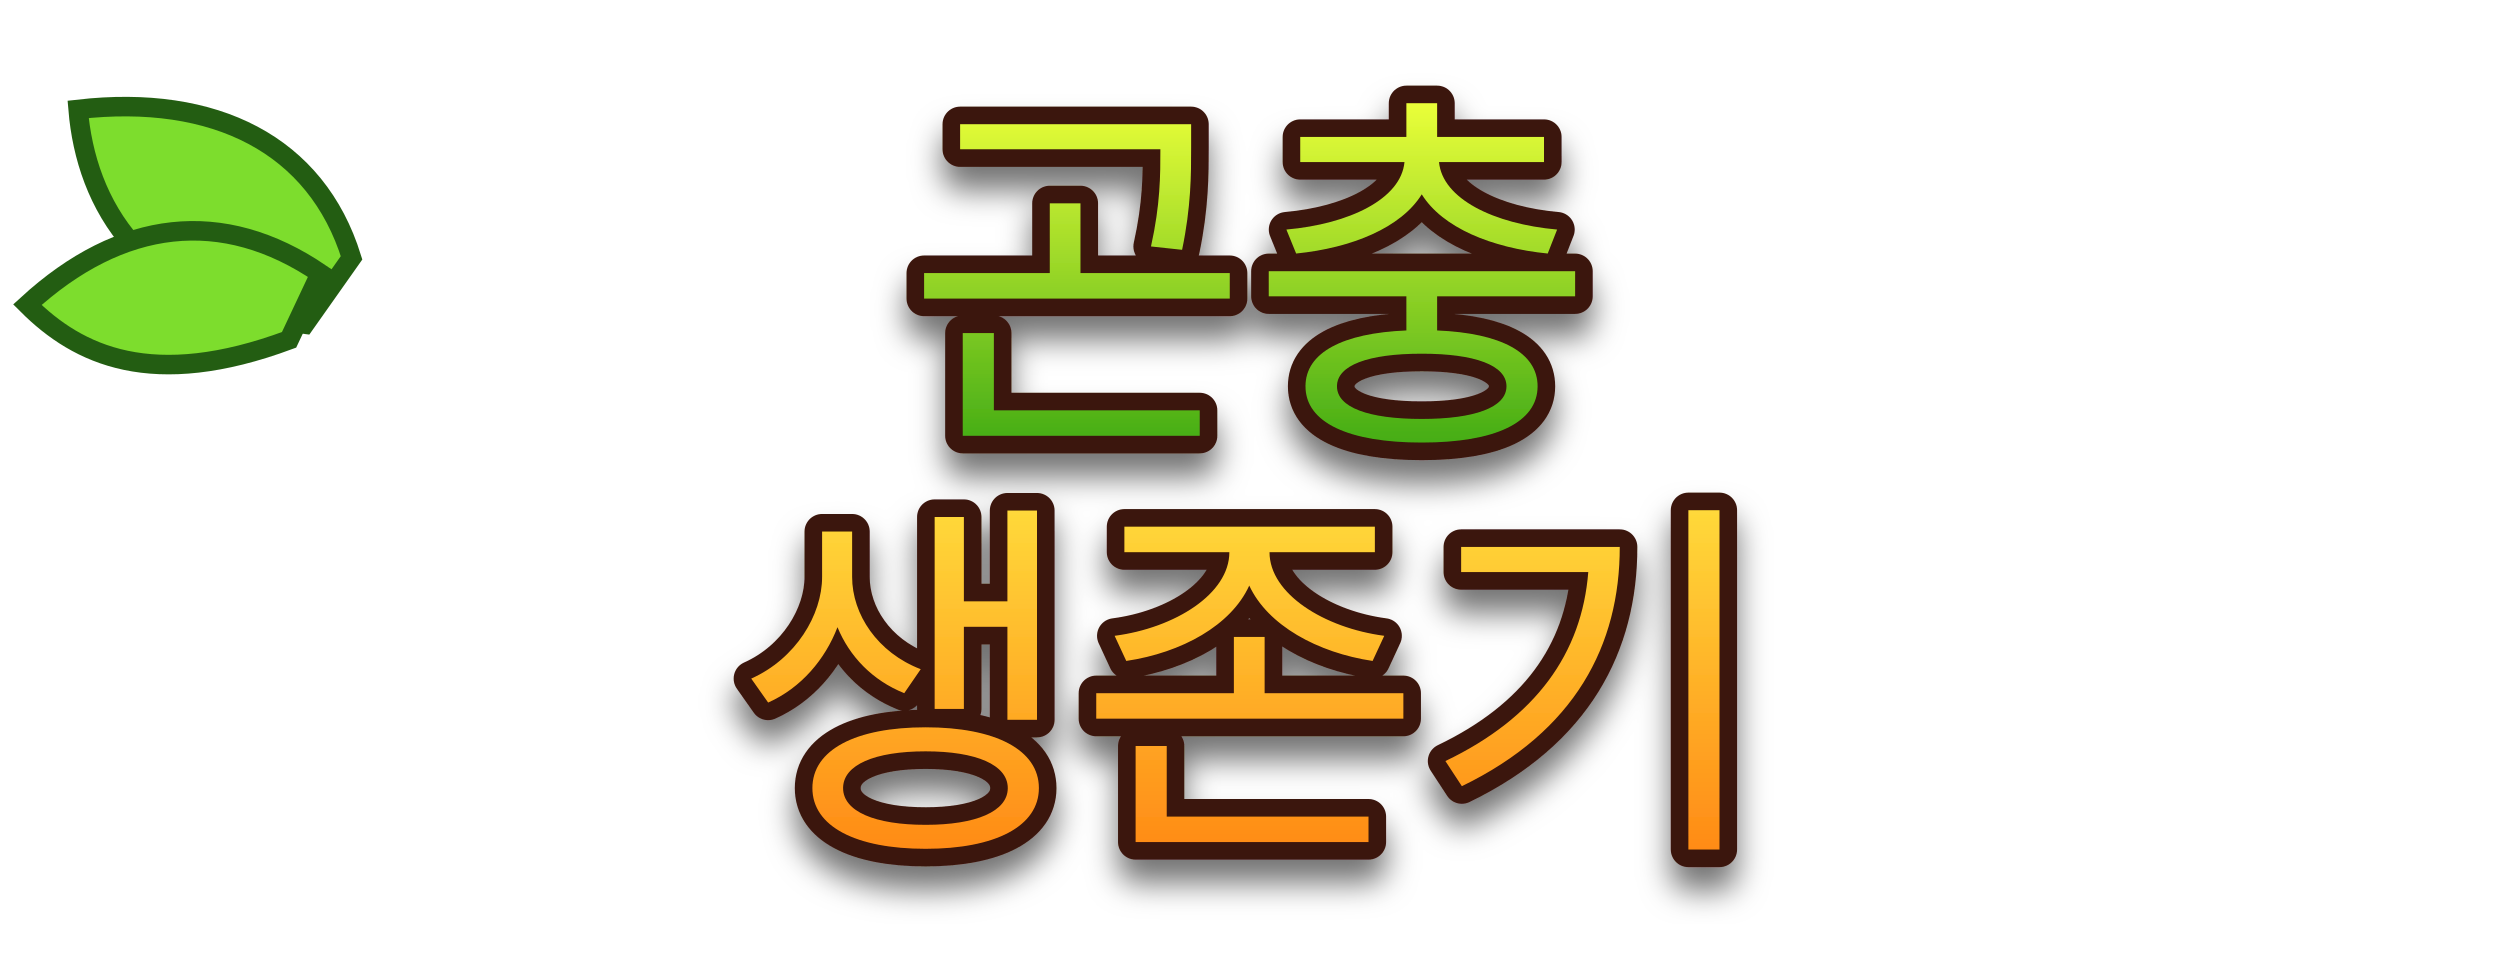
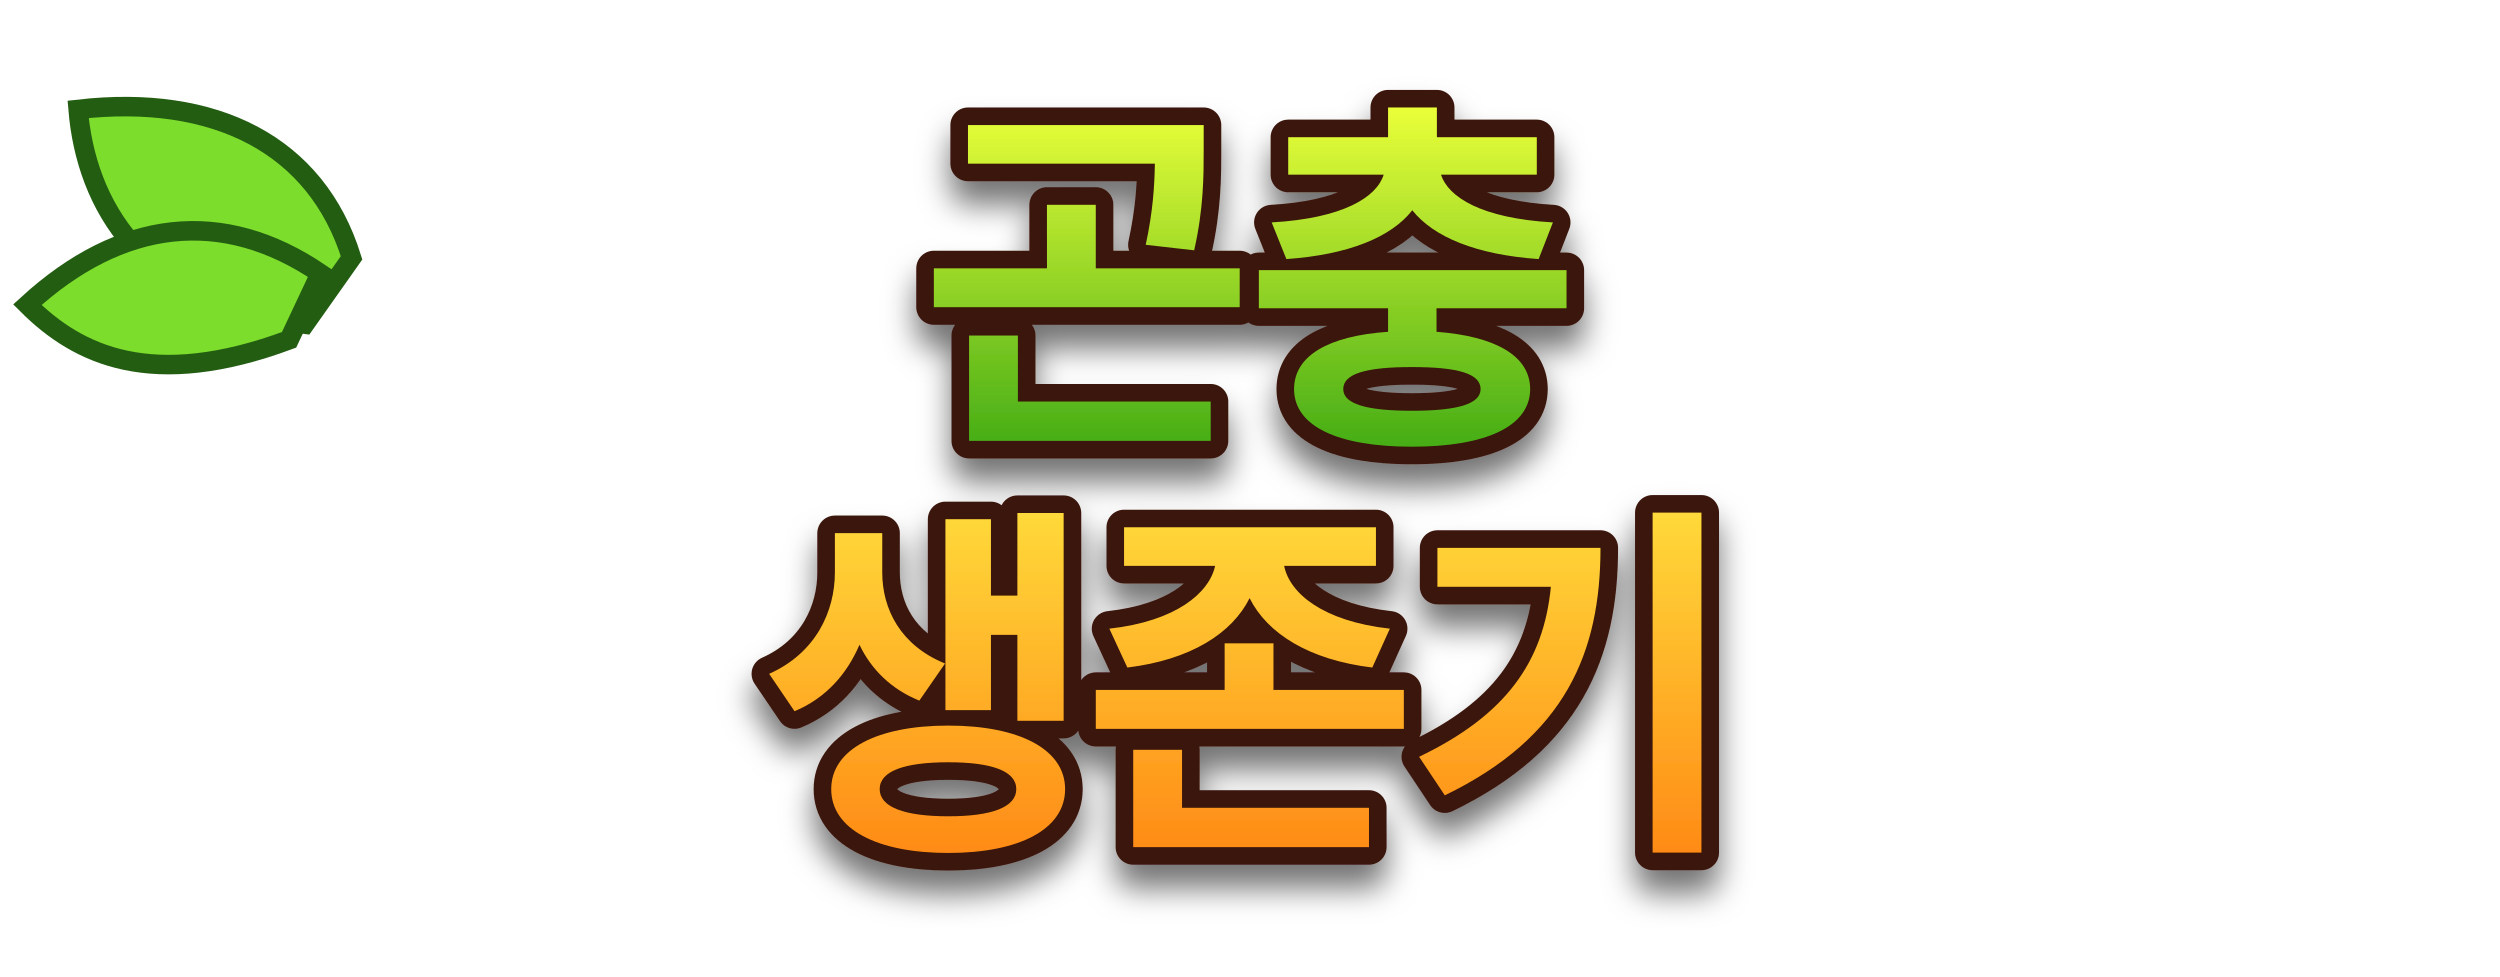
<svg xmlns="http://www.w3.org/2000/svg" viewBox="0 0 640 250">
  <defs>
    <linearGradient id="g1" x1="0" y1="0" x2="0" y2="1">
      <stop stop-color="#eaff39" />
      <stop offset="1" stop-color="#45ad16" />
    </linearGradient>
    <linearGradient id="g2" x1="0" y1="0" x2="0" y2="1">
      <stop stop-color="#ffd93a" />
      <stop offset="1" stop-color="#ff8b16" />
    </linearGradient>
    <filter id="s">
      <feGaussianBlur in="SourceAlpha" stdDeviation="4" />
      <feOffset dy="6" />
      <feComponentTransfer>
        <feFuncA type="linear" slope=".55" />
      </feComponentTransfer>
      <feMerge>
        <feMergeNode />
        <feMergeNode in="SourceGraphic" />
      </feMerge>
    </filter>
  </defs>
  <g filter="url(#s)" stroke="#3a1607" stroke-width="9" stroke-linejoin="round" paint-order="stroke">
-     <text x="320" y="106" text-anchor="middle" font-family="Black Han Sans,Arial Black,sans-serif" font-size="96" fill="url(#g1)">곤충</text>
-     <text x="320" y="210" text-anchor="middle" font-family="Black Han Sans,Arial Black,sans-serif" font-size="96" fill="url(#g2)">생존기</text>
+     <text x="320" y="106" text-anchor="middle" font-family="Arial Rounded MT Bold,Trebuchet MS,sans-serif" font-size="94" font-weight="900" letter-spacing="-3" fill="url(#g1)">곤충</text>
+     <text x="320" y="210" text-anchor="middle" font-family="Arial Rounded MT Bold,Trebuchet MS,sans-serif" font-size="94" font-weight="900" letter-spacing="-4" fill="url(#g2)">생존기</text>
  </g>
  <g fill="#7ddd2d" stroke="#235d12" stroke-width="5">
    <path d="M78 83c-42-5-56-31-58-55 35-4 61 9 70 38z" />
    <path d="M74 87c-35 13-54 4-67-9 24-22 50-25 75-8z" />
  </g>
</svg>
